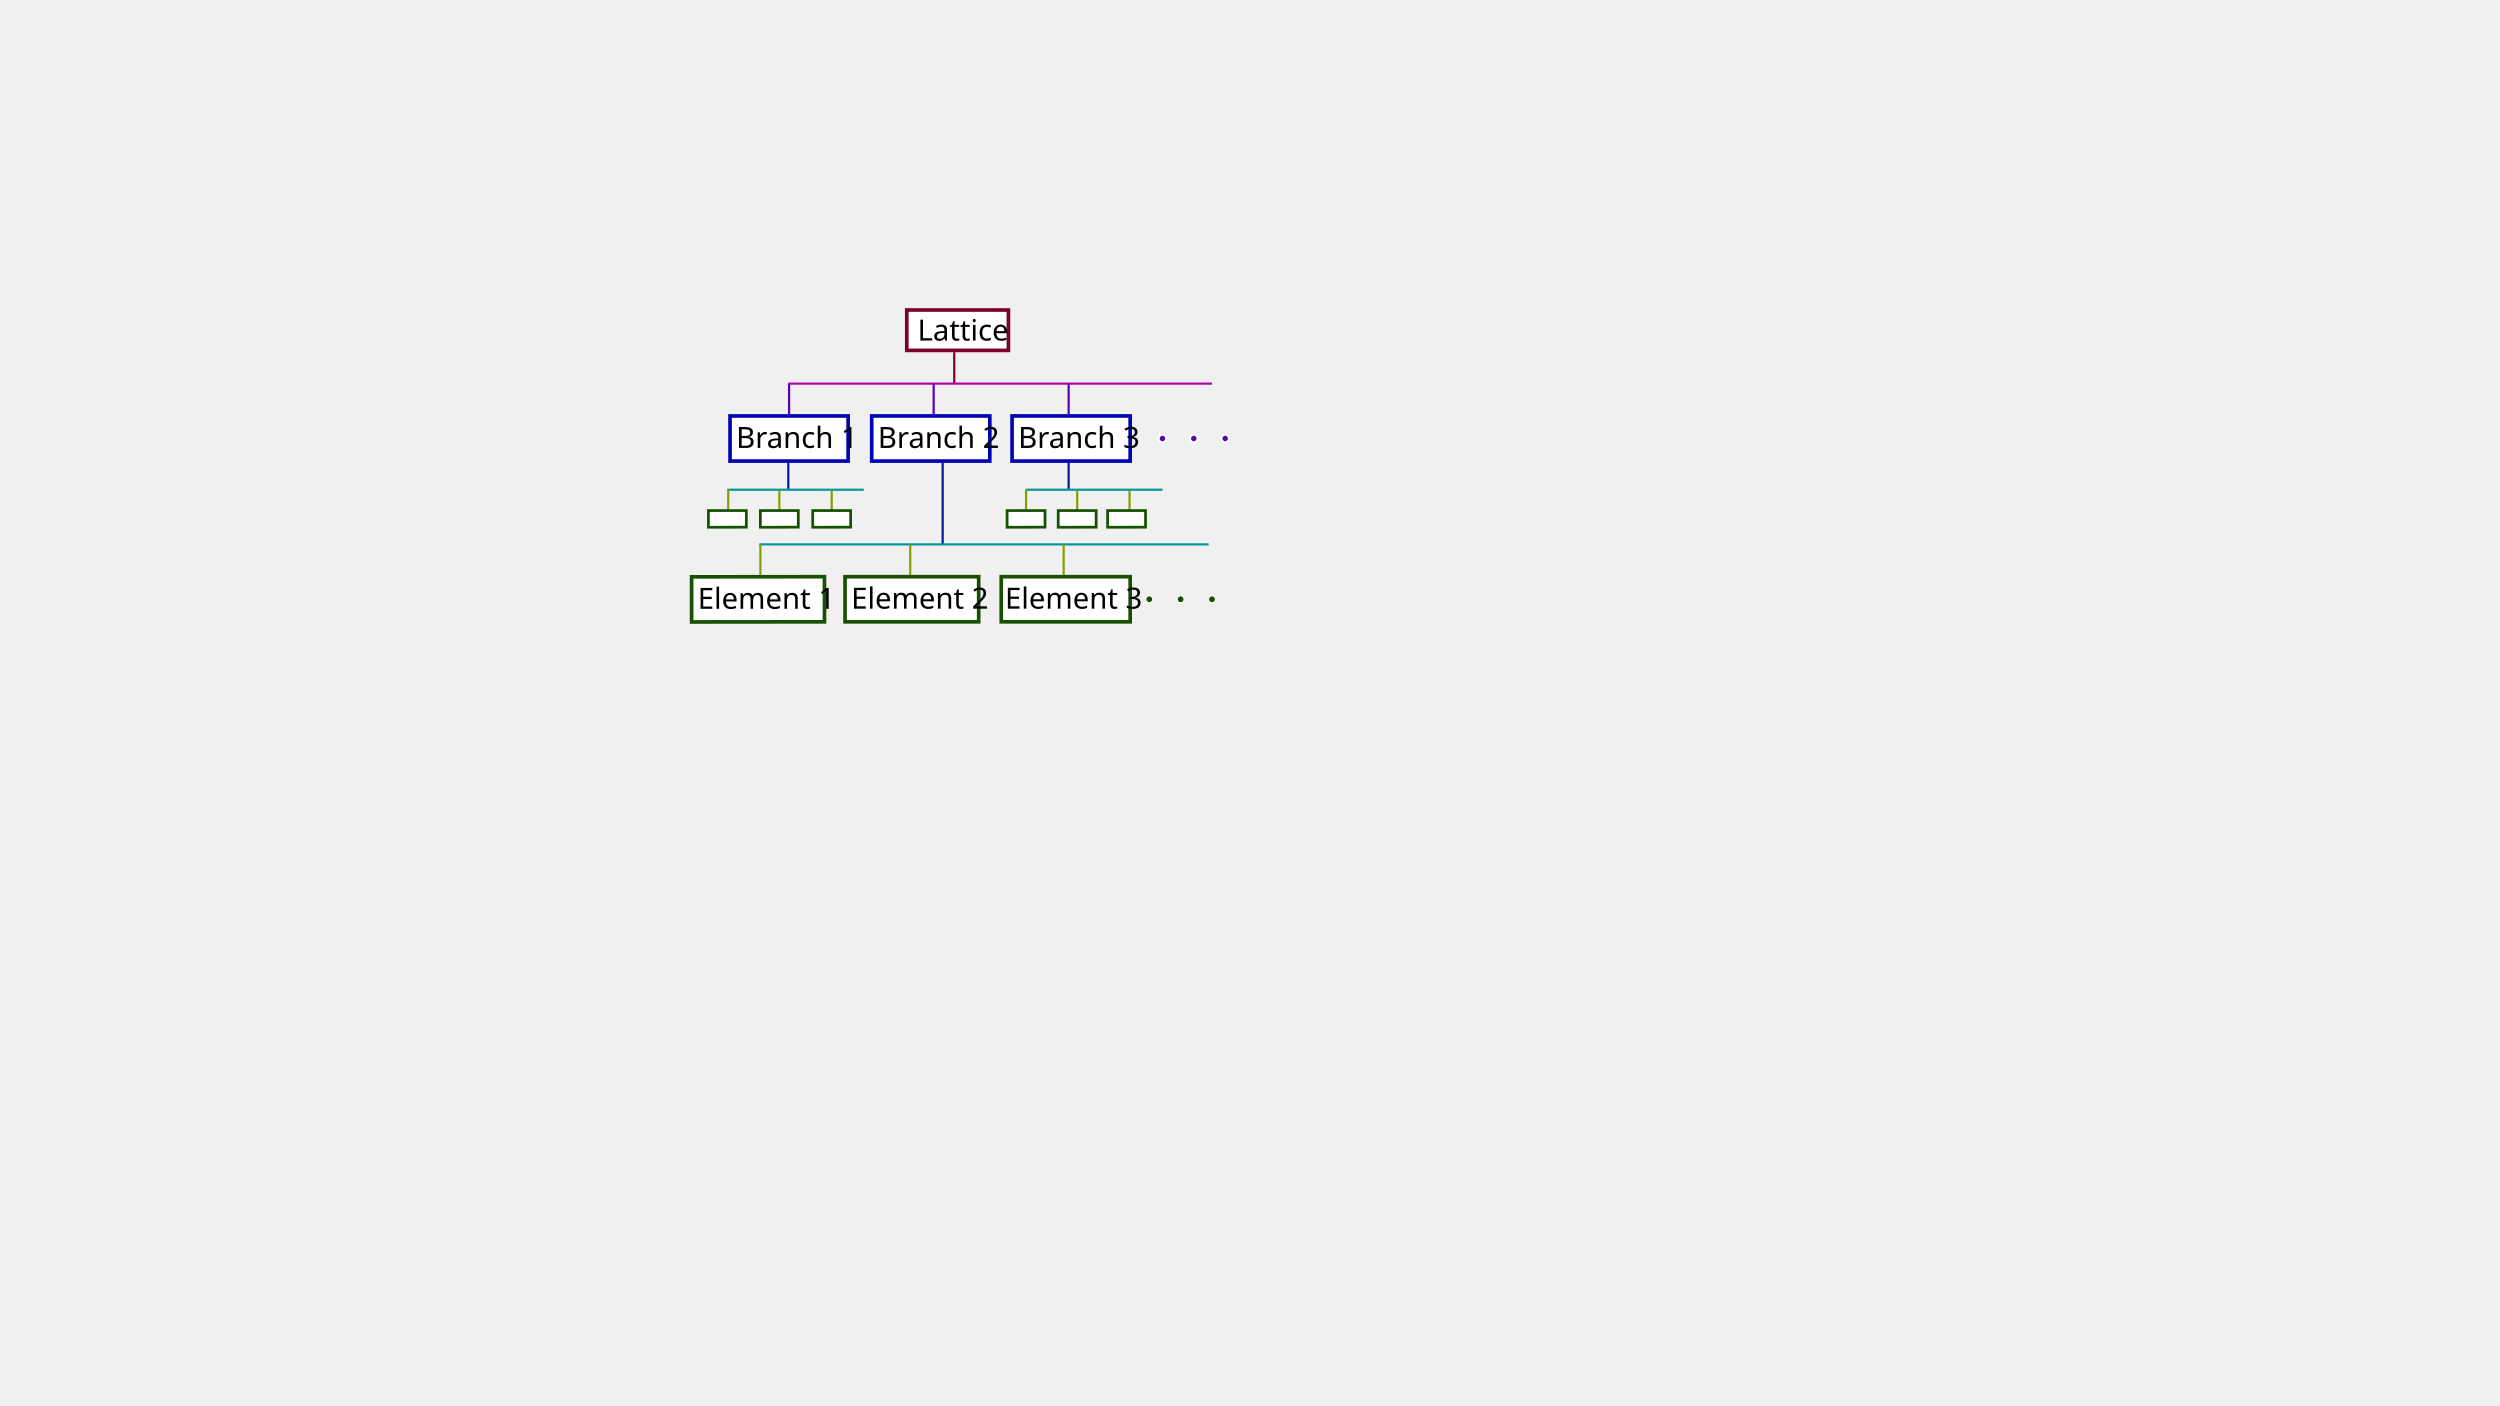
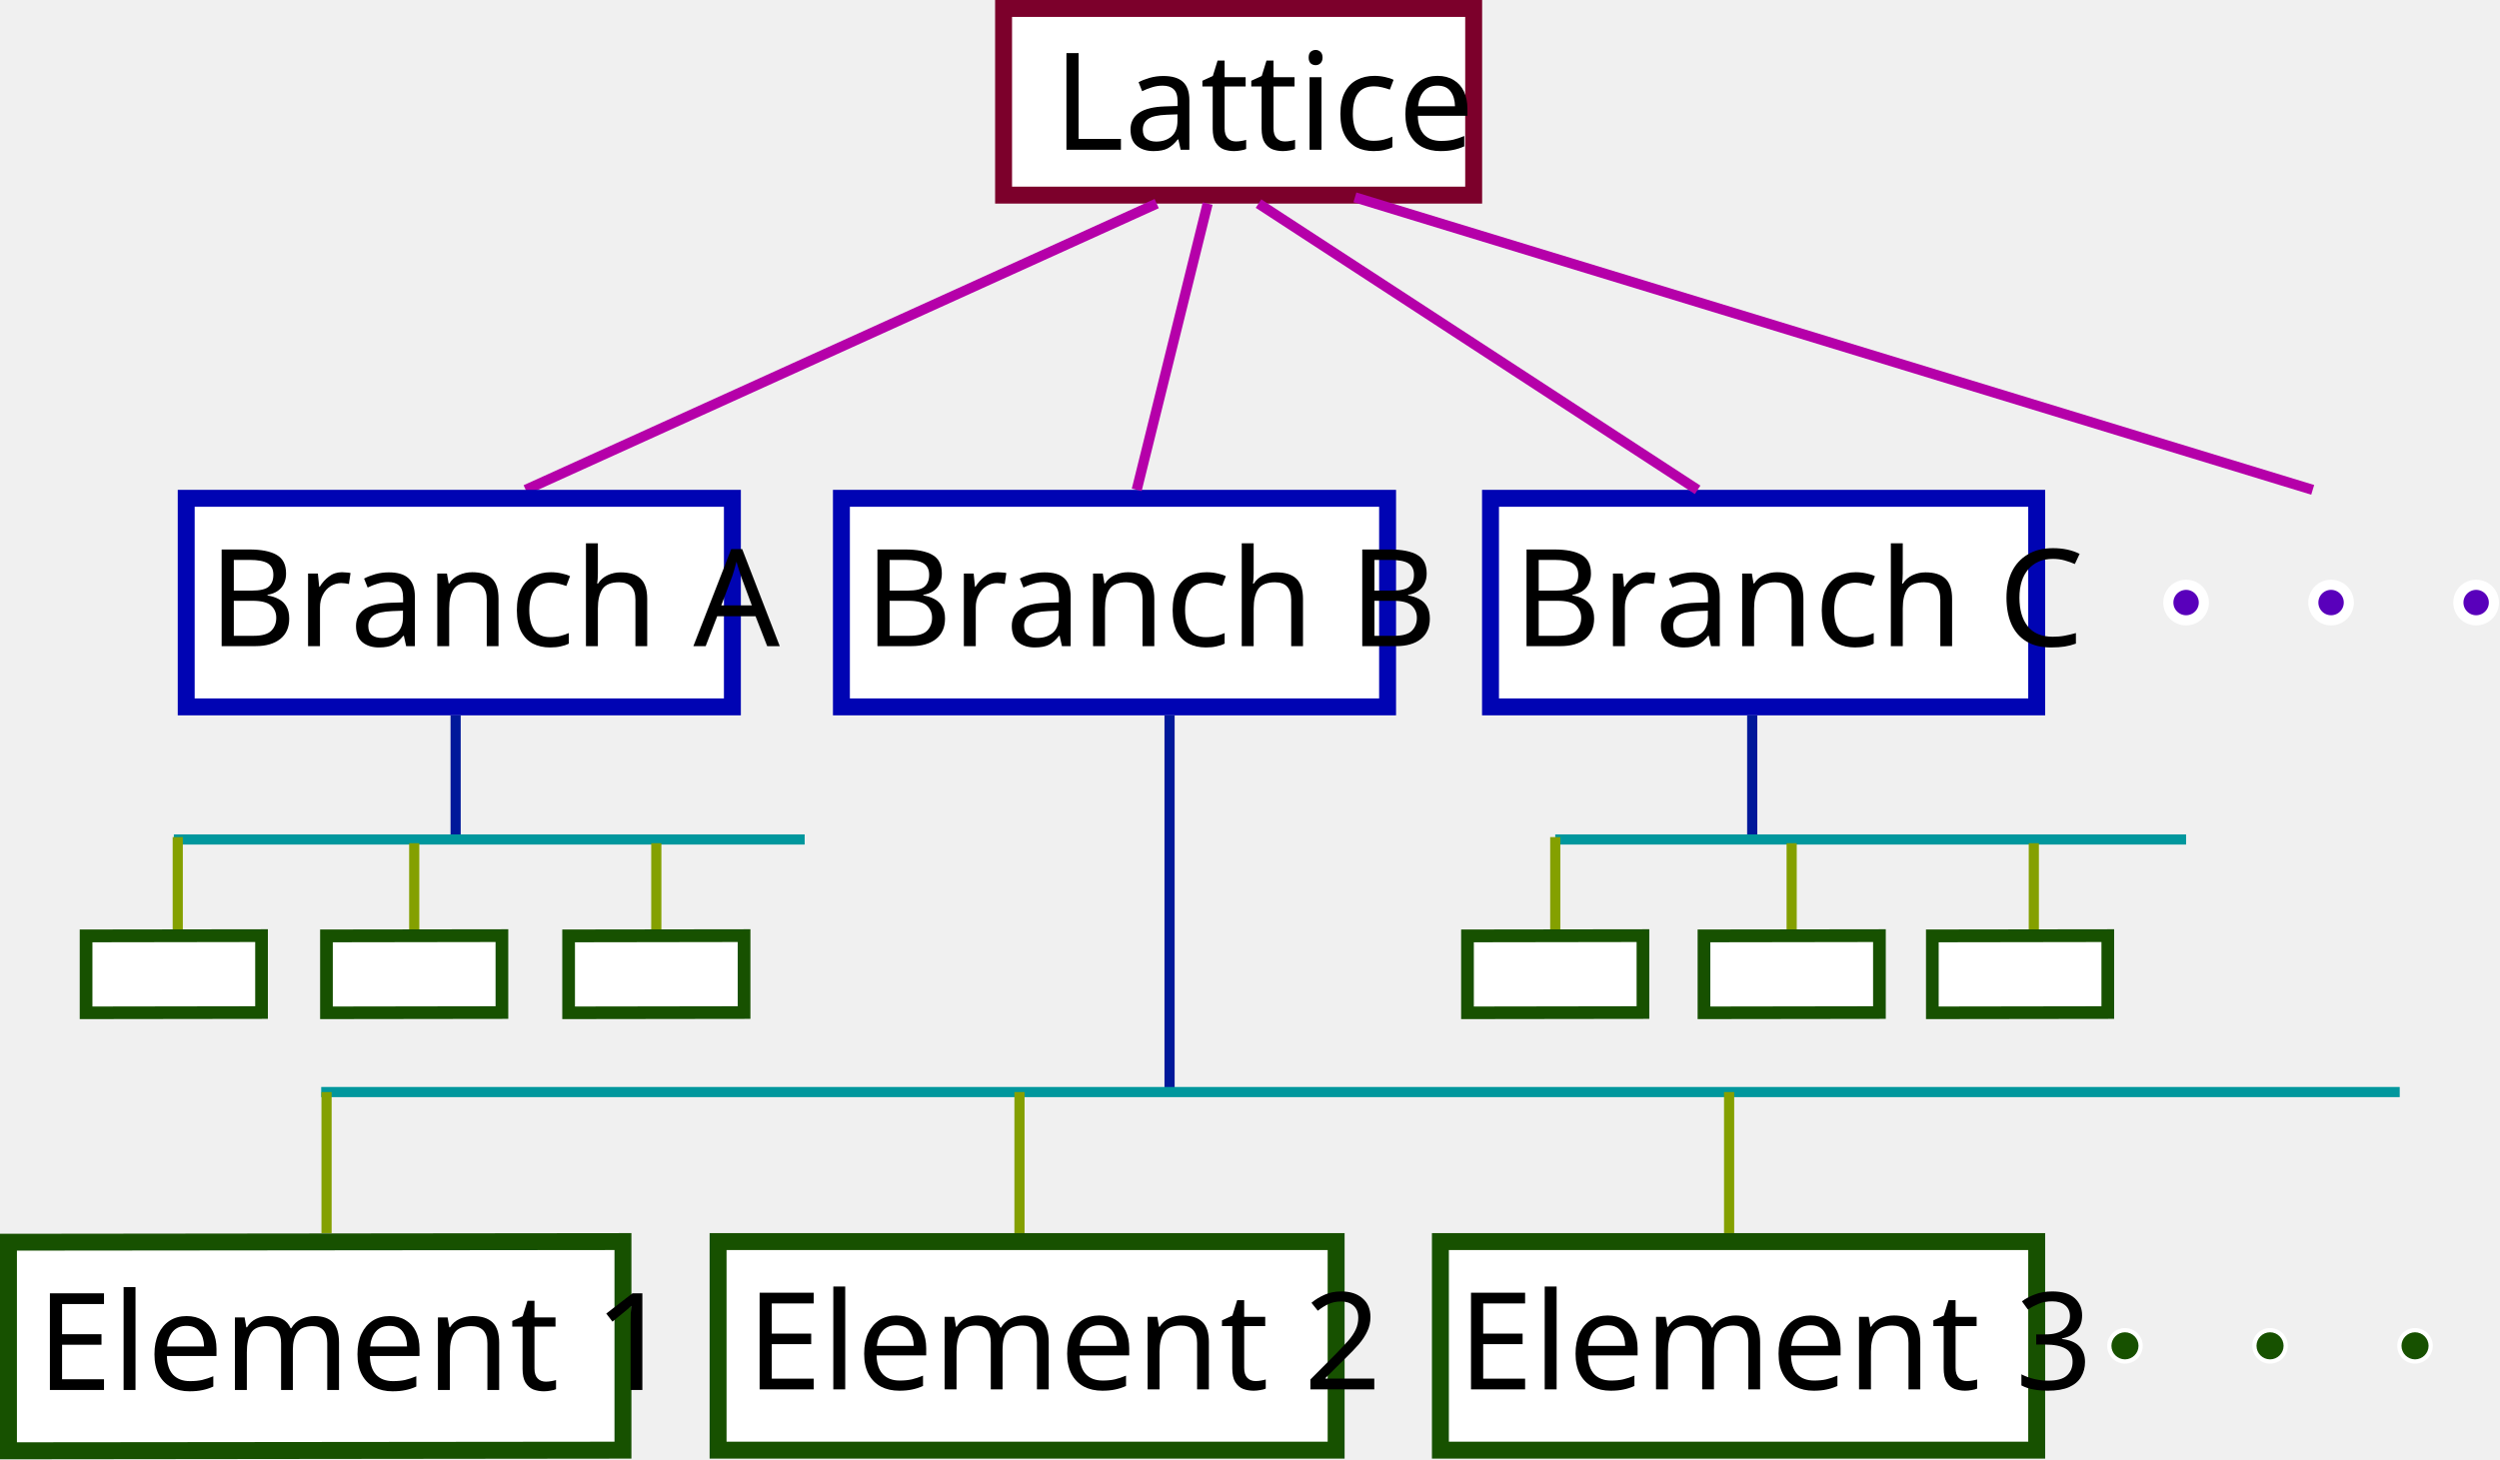
- <svg xmlns="http://www.w3.org/2000/svg" id="Layer_1" version="1.1" viewBox="0 0 1366 768">
+ <svg xmlns="http://www.w3.org/2000/svg" id="Layer_1" version="1.1" viewBox="0 0 295.25 172.45">
  <defs>
    <style>
      .st0 {
        stroke: #00189a;
      }

-       .st0, .st1, .st2, .st3, .st4, .st5, .st6 {
+       .st0, .st1, .st2, .st3, .st4 {
        fill: #fff;
      }

-       .st0, .st1, .st2, .st3, .st5, .st7, .st6 {
+       .st0, .st1, .st3, .st5, .st4 {
        stroke-miterlimit: 10;
        stroke-width: 1.2px;
      }

-       .st8 {
+       .st6 {
        fill: #7c002b;
      }

-       .st9 {
+       .st7 {
        fill: #175100;
      }

-       .st1 {
-         stroke: #5900bb;
-       }
- 
-       .st10 {
+       .st8 {
        font-family: MyriadPro-Regular, 'Myriad Pro';
        font-size: 16px;
      }

-       .st2 {
-         stroke: #7c002b;
-       }
- 
-       .st11 {
+       .st9 {
        fill: #0004b3;
      }

-       .st3 {
+       .st1 {
        stroke: #84a000;
      }

-       .st5 {
+       .st3 {
        stroke: #00979d;
      }

-       .st7 {
+       .st5 {
        fill: #5900bb;
        stroke: #fff;
      }

-       .st6 {
+       .st4 {
        stroke: #b500a9;
      }
    </style>
  </defs>
  <g>
-     <rect class="st4" x="495.46" y="169.39" width="55.54" height="22.06" />
-     <path class="st8" d="M550,170.39v20.06h-53.54v-20.06h53.54M552,168.39h-57.54v24.06h57.54v-24.06h0Z" />
+     <rect class="st2" x="118.56" y="1" width="55.54" height="22.06" />
+     <path class="st6" d="M173.11,2v20.06h-53.54V2h53.54M175.11,0h-57.54v24.06h57.54V0h0Z" />
  </g>
-   <text class="st10" transform="translate(501.35 186.08)">
+   <text class="st8" transform="translate(124.45 17.7)">
    <tspan x="0" y="0" xml:space="preserve">Lattice   </tspan>
  </text>
-   <line class="st2" x1="521.4" y1="192.45" x2="521.4" y2="209.62" />
-   <line class="st6" x1="430.73" y1="209.61" x2="662.23" y2="209.61" />
+   <line class="st4" x1="62.11" y1="57.89" x2="136.66" y2="24.06" />
  <g>
    <g>
-       <rect class="st4" x="398.9" y="227.28" width="64.53" height="24.65" />
-       <path class="st11" d="M462.42,228.28v22.65h-62.53v-22.65h62.53M464.42,226.28h-66.53v26.65h66.53v-26.65h0Z" />
+       <rect class="st2" x="22" y="58.89" width="64.53" height="24.65" />
+       <path class="st9" d="M85.53,59.89v22.65H23v-22.65h62.53M87.53,57.89H21v26.65h66.53v-26.65h0Z" />
    </g>
-     <text class="st10" transform="translate(402.25 244.75)">
-       <tspan x="0" y="0">Branch 1</tspan>
-     </text>
-   </g>
-   <line class="st1" x1="431.16" y1="209.61" x2="431.16" y2="226.28" />
-   <g>
-     <g>
-       <rect class="st4" x="476.3" y="227.28" width="64.53" height="24.65" />
-       <path class="st11" d="M539.83,228.28v22.65h-62.53v-22.65h62.53M541.83,226.28h-66.53v26.65h66.53v-26.65h0Z" />
-     </g>
-     <text class="st10" transform="translate(479.66 244.75)">
-       <tspan x="0" y="0">Branch 2</tspan>
+     <text class="st8" transform="translate(24.64 76.36)">
+       <tspan x="0" y="0">Branch A</tspan>
    </text>
  </g>
  <g>
    <g>
-       <rect class="st4" x="553" y="227.28" width="64.53" height="24.65" />
-       <path class="st11" d="M616.53,228.28v22.65h-62.53v-22.65h62.53M618.53,226.28h-66.53v26.65h66.53v-26.65h0Z" />
+       <rect class="st2" x="99.41" y="58.89" width="64.53" height="24.65" />
+       <path class="st9" d="M162.94,59.89v22.65h-62.53v-22.65h62.53M164.94,57.89h-66.53v26.65h66.53v-26.65h0Z" />
    </g>
-     <text class="st10" transform="translate(556.35 244.75)">
-       <tspan x="0" y="0">Branch 3</tspan>
+     <text class="st8" transform="translate(102.12 76.36)">
+       <tspan x="0" y="0">Branch B</tspan>
    </text>
  </g>
-   <circle class="st7" cx="635.17" cy="239.6" r="2.1" />
-   <circle class="st7" cx="669.44" cy="239.6" r="2.1" />
-   <circle class="st7" cx="652.3" cy="239.6" r="2.1" />
-   <line class="st1" x1="583.91" y1="209.61" x2="583.91" y2="226.28" />
-   <line class="st1" x1="510.15" y1="209.61" x2="510.15" y2="226.28" />
-   <line class="st0" x1="515.07" y1="252.93" x2="515.07" y2="297.45" />
-   <line class="st5" x1="414.84" y1="297.45" x2="660.42" y2="297.45" />
-   <line class="st3" x1="415.48" y1="297.45" x2="415.48" y2="314.11" />
-   <line class="st3" x1="581.19" y1="297.45" x2="581.19" y2="314.11" />
-   <line class="st3" x1="497.35" y1="297.45" x2="497.35" y2="314.11" />
  <g>
    <g>
-       <polygon class="st4" points="377.89 315.19 450.49 315.11 450.49 339.76 377.89 339.84 377.89 315.19" />
-       <path class="st9" d="M449.49,316.11v22.65l-70.6.07v-22.65l70.6-.07M451.49,314.11l-74.6.08v26.65l74.6-.08v-26.65h0Z" />
+       <rect class="st2" x="176.11" y="58.89" width="64.53" height="24.65" />
+       <path class="st9" d="M239.63,59.89v22.65h-62.53v-22.65h62.53M241.63,57.89h-66.53v26.65h66.53v-26.65h0Z" />
    </g>
-     <text class="st10" transform="translate(381.25 332.66)">
+     <text class="st8" transform="translate(178.81 76.36)">
+       <tspan x="0" y="0">Branch C</tspan>
+     </text>
+   </g>
+   <circle class="st5" cx="258.28" cy="71.21" r="2.1" />
+   <circle class="st5" cx="292.55" cy="71.21" r="2.1" />
+   <circle class="st5" cx="275.41" cy="71.21" r="2.1" />
+   <line class="st0" x1="138.18" y1="84.54" x2="138.18" y2="129.06" />
+   <line class="st3" x1="37.95" y1="129.06" x2="283.52" y2="129.06" />
+   <line class="st1" x1="38.58" y1="129.06" x2="38.58" y2="145.73" />
+   <line class="st1" x1="204.29" y1="129.06" x2="204.29" y2="145.73" />
+   <line class="st1" x1="120.45" y1="129.06" x2="120.45" y2="145.73" />
+   <g>
+     <g>
+       <polygon class="st2" points="1 146.8 73.6 146.73 73.6 171.38 1 171.45 1 146.8" />
+       <path class="st7" d="M72.6,147.73v22.65l-70.6.07v-22.65l70.6-.07M74.6,145.73l-74.6.08v26.65l74.6-.08v-26.65h0Z" />
+     </g>
+     <text class="st8" transform="translate(4.35 164.27)">
      <tspan x="0" y="0">Element 1</tspan>
    </text>
  </g>
  <g>
    <g>
-       <rect class="st4" x="461.74" y="315.11" width="73.02" height="24.65" />
-       <path class="st9" d="M533.75,316.11v22.65h-71.02v-22.65h71.02M535.75,314.11h-75.02v26.65h75.02v-26.65h0Z" />
+       <rect class="st2" x="84.84" y="146.73" width="73.02" height="24.65" />
+       <path class="st7" d="M156.86,147.73v22.65h-71.02v-22.65h71.02M158.86,145.73h-75.02v26.65h75.02v-26.65h0Z" />
    </g>
-     <text class="st10" transform="translate(465.09 332.58)">
+     <text class="st8" transform="translate(88.2 164.2)">
      <tspan x="0" y="0">Element 2</tspan>
    </text>
  </g>
  <g>
    <g>
-       <rect class="st4" x="547.07" y="315.11" width="70.45" height="24.65" />
-       <path class="st9" d="M616.53,316.11v22.65h-68.45v-22.65h68.45M618.53,314.11h-72.45v26.65h72.45v-26.65h0Z" />
+       <rect class="st2" x="170.18" y="146.73" width="70.45" height="24.65" />
+       <path class="st7" d="M239.63,147.73v22.65h-68.45v-22.65h68.45M241.63,145.73h-72.45v26.65h72.45v-26.65h0Z" />
    </g>
-     <text class="st10" transform="translate(549.14 332.58)">
+     <text class="st8" transform="translate(172.25 164.2)">
      <tspan x="0" y="0">Element 3</tspan>
    </text>
  </g>
  <g>
-     <circle class="st9" cx="627.96" cy="327.44" r="1.85" />
-     <path class="st4" d="M627.96,325.84c.88,0,1.6.72,1.6,1.6s-.72,1.6-1.6,1.6-1.6-.72-1.6-1.6.72-1.6,1.6-1.6M627.96,325.34c-1.16,0-2.1.94-2.1,2.1s.94,2.1,2.1,2.1,2.1-.94,2.1-2.1-.94-2.1-2.1-2.1h0Z" />
+     <circle class="st7" cx="251.06" cy="159.05" r="1.85" />
+     <path class="st2" d="M251.06,157.45c.88,0,1.6.72,1.6,1.6s-.72,1.6-1.6,1.6-1.6-.72-1.6-1.6.72-1.6,1.6-1.6M251.06,156.95c-1.16,0-2.1.94-2.1,2.1s.94,2.1,2.1,2.1,2.1-.94,2.1-2.1-.94-2.1-2.1-2.1h0Z" />
  </g>
  <g>
-     <circle class="st9" cx="662.23" cy="327.44" r="1.85" />
-     <path class="st4" d="M662.23,325.84c.88,0,1.6.72,1.6,1.6s-.72,1.6-1.6,1.6-1.6-.72-1.6-1.6.72-1.6,1.6-1.6M662.23,325.34c-1.16,0-2.1.94-2.1,2.1s.94,2.1,2.1,2.1,2.1-.94,2.1-2.1-.94-2.1-2.1-2.1h0Z" />
+     <circle class="st7" cx="285.33" cy="159.05" r="1.85" />
+     <path class="st2" d="M285.33,157.45c.88,0,1.6.72,1.6,1.6s-.72,1.6-1.6,1.6-1.6-.72-1.6-1.6.72-1.6,1.6-1.6M285.33,156.95c-1.16,0-2.1.94-2.1,2.1s.94,2.1,2.1,2.1,2.1-.94,2.1-2.1-.94-2.1-2.1-2.1h0Z" />
  </g>
  <g>
-     <circle class="st9" cx="645.09" cy="327.44" r="1.85" />
-     <path class="st4" d="M645.09,325.84c.88,0,1.6.72,1.6,1.6s-.72,1.6-1.6,1.6-1.6-.72-1.6-1.6.72-1.6,1.6-1.6M645.09,325.34c-1.16,0-2.1.94-2.1,2.1s.94,2.1,2.1,2.1,2.1-.94,2.1-2.1-.94-2.1-2.1-2.1h0Z" />
+     <circle class="st7" cx="268.2" cy="159.05" r="1.85" />
+     <path class="st2" d="M268.2,157.45c.88,0,1.6.72,1.6,1.6s-.72,1.6-1.6,1.6-1.6-.72-1.6-1.6.72-1.6,1.6-1.6M268.2,156.95c-1.16,0-2.1.94-2.1,2.1s.94,2.1,2.1,2.1,2.1-.94,2.1-2.1-.94-2.1-2.1-2.1h0Z" />
  </g>
-   <line class="st0" x1="430.73" y1="252.93" x2="430.73" y2="267.59" />
-   <line class="st0" x1="583.91" y1="252.93" x2="583.91" y2="267.59" />
-   <line class="st5" x1="397.43" y1="267.59" x2="471.96" y2="267.59" />
-   <line class="st5" x1="560.64" y1="267.59" x2="635.17" y2="267.59" />
-   <line class="st3" x1="397.9" y1="267.32" x2="397.9" y2="278.44" />
-   <line class="st3" x1="454.44" y1="268.04" x2="454.44" y2="279.16" />
-   <line class="st3" x1="425.83" y1="268.04" x2="425.83" y2="279.16" />
-   <line class="st3" x1="560.64" y1="267.32" x2="560.64" y2="278.44" />
-   <line class="st3" x1="617.18" y1="268.04" x2="617.18" y2="279.16" />
-   <line class="st3" x1="588.58" y1="268.04" x2="588.58" y2="279.16" />
+   <line class="st0" x1="53.83" y1="84.54" x2="53.83" y2="99.21" />
+   <line class="st0" x1="207.02" y1="84.54" x2="207.02" y2="99.21" />
+   <line class="st3" x1="20.54" y1="99.21" x2="95.07" y2="99.21" />
+   <line class="st3" x1="183.75" y1="99.21" x2="258.28" y2="99.21" />
+   <line class="st1" x1="21" y1="98.93" x2="21" y2="110.05" />
+   <line class="st1" x1="77.54" y1="99.65" x2="77.54" y2="110.77" />
+   <line class="st1" x1="48.94" y1="99.65" x2="48.94" y2="110.77" />
+   <line class="st1" x1="183.75" y1="98.93" x2="183.75" y2="110.05" />
+   <line class="st1" x1="240.29" y1="99.65" x2="240.29" y2="110.77" />
+   <line class="st1" x1="211.68" y1="99.65" x2="211.68" y2="110.77" />
  <g>
-     <polygon class="st4" points="387.07 278.99 407.8 278.96 407.8 288.05 387.07 288.08 387.07 278.99" />
-     <path class="st9" d="M407.05,279.71v7.59l-19.23.03v-7.59l19.23-.03M408.55,278.21l-22.23.03v10.59l22.23-.03v-10.59h0Z" />
+     <polygon class="st2" points="10.18 110.6 30.9 110.57 30.9 119.66 10.18 119.69 10.18 110.6" />
+     <path class="st7" d="M30.15,111.33v7.59l-19.23.03v-7.59l19.23-.03M31.65,109.82l-22.23.03v10.59l22.23-.03v-10.59h0Z" />
  </g>
  <g>
-     <polygon class="st4" points="605.19 278.99 625.92 278.96 625.92 288.05 605.19 288.08 605.19 278.99" />
-     <path class="st9" d="M625.17,279.71v7.59l-19.23.03v-7.59l19.23-.03M626.67,278.21l-22.23.03v10.59l22.23-.03v-10.59h0Z" />
+     <polygon class="st2" points="228.3 110.6 249.03 110.57 249.03 119.66 228.3 119.69 228.3 110.6" />
+     <path class="st7" d="M248.28,111.33v7.59l-19.23.03v-7.59l19.23-.03M249.78,109.82l-22.23.03v10.59l22.23-.03v-10.59h0Z" />
  </g>
  <g>
-     <polygon class="st4" points="578.21 278.99 598.94 278.96 598.94 288.05 578.21 288.08 578.21 278.99" />
-     <path class="st9" d="M598.19,279.71v7.59l-19.23.03v-7.59l19.23-.03M599.69,278.21l-22.23.03v10.59l22.23-.03v-10.59h0Z" />
+     <polygon class="st2" points="201.32 110.6 222.04 110.57 222.04 119.66 201.32 119.69 201.32 110.6" />
+     <path class="st7" d="M221.3,111.33v7.59l-19.23.03v-7.59l19.23-.03M222.8,109.82l-22.23.03v10.59l22.23-.03v-10.59h0Z" />
  </g>
  <g>
-     <polygon class="st4" points="550.28 278.99 571 278.96 571 288.05 550.28 288.08 550.28 278.99" />
-     <path class="st9" d="M570.25,279.71v7.59l-19.23.03v-7.59l19.23-.03M571.75,278.21l-22.23.03v10.59l22.23-.03v-10.59h0Z" />
+     <polygon class="st2" points="173.38 110.6 194.11 110.57 194.11 119.66 173.38 119.69 173.38 110.6" />
+     <path class="st7" d="M193.36,111.33v7.59l-19.23.03v-7.59l19.23-.03M194.86,109.82l-22.23.03v10.59l22.23-.03v-10.59h0Z" />
  </g>
  <g>
-     <polygon class="st4" points="444.07 278.99 464.8 278.96 464.8 288.05 444.07 288.08 444.07 278.99" />
-     <path class="st9" d="M464.05,279.71v7.59l-19.23.03v-7.59l19.23-.03M465.55,278.21l-22.23.03v10.59l22.23-.03v-10.59h0Z" />
+     <polygon class="st2" points="67.18 110.6 87.91 110.57 87.91 119.66 67.18 119.69 67.18 110.6" />
+     <path class="st7" d="M87.16,111.33v7.59l-19.23.03v-7.59l19.23-.03M88.66,109.82l-22.23.03v10.59l22.23-.03v-10.59h0Z" />
  </g>
  <g>
-     <polygon class="st4" points="415.47 278.99 436.19 278.96 436.19 288.05 415.47 288.08 415.47 278.99" />
-     <path class="st9" d="M435.44,279.71v7.59l-19.23.03v-7.59l19.23-.03M436.94,278.21l-22.23.03v10.59l22.23-.03v-10.59h0Z" />
+     <polygon class="st2" points="38.57 110.6 59.3 110.57 59.3 119.66 38.57 119.69 38.57 110.6" />
+     <path class="st7" d="M58.55,111.33v7.59l-19.23.03v-7.59l19.23-.03M60.05,109.82l-22.23.03v10.59l22.23-.03v-10.59h0Z" />
  </g>
+   <line class="st4" x1="134.3" y1="57.89" x2="142.68" y2="24.06" />
+   <line class="st4" x1="148.69" y1="24.06" x2="200.57" y2="57.89" />
+   <line class="st4" x1="160.08" y1="23.32" x2="273.24" y2="57.89" />
</svg>
